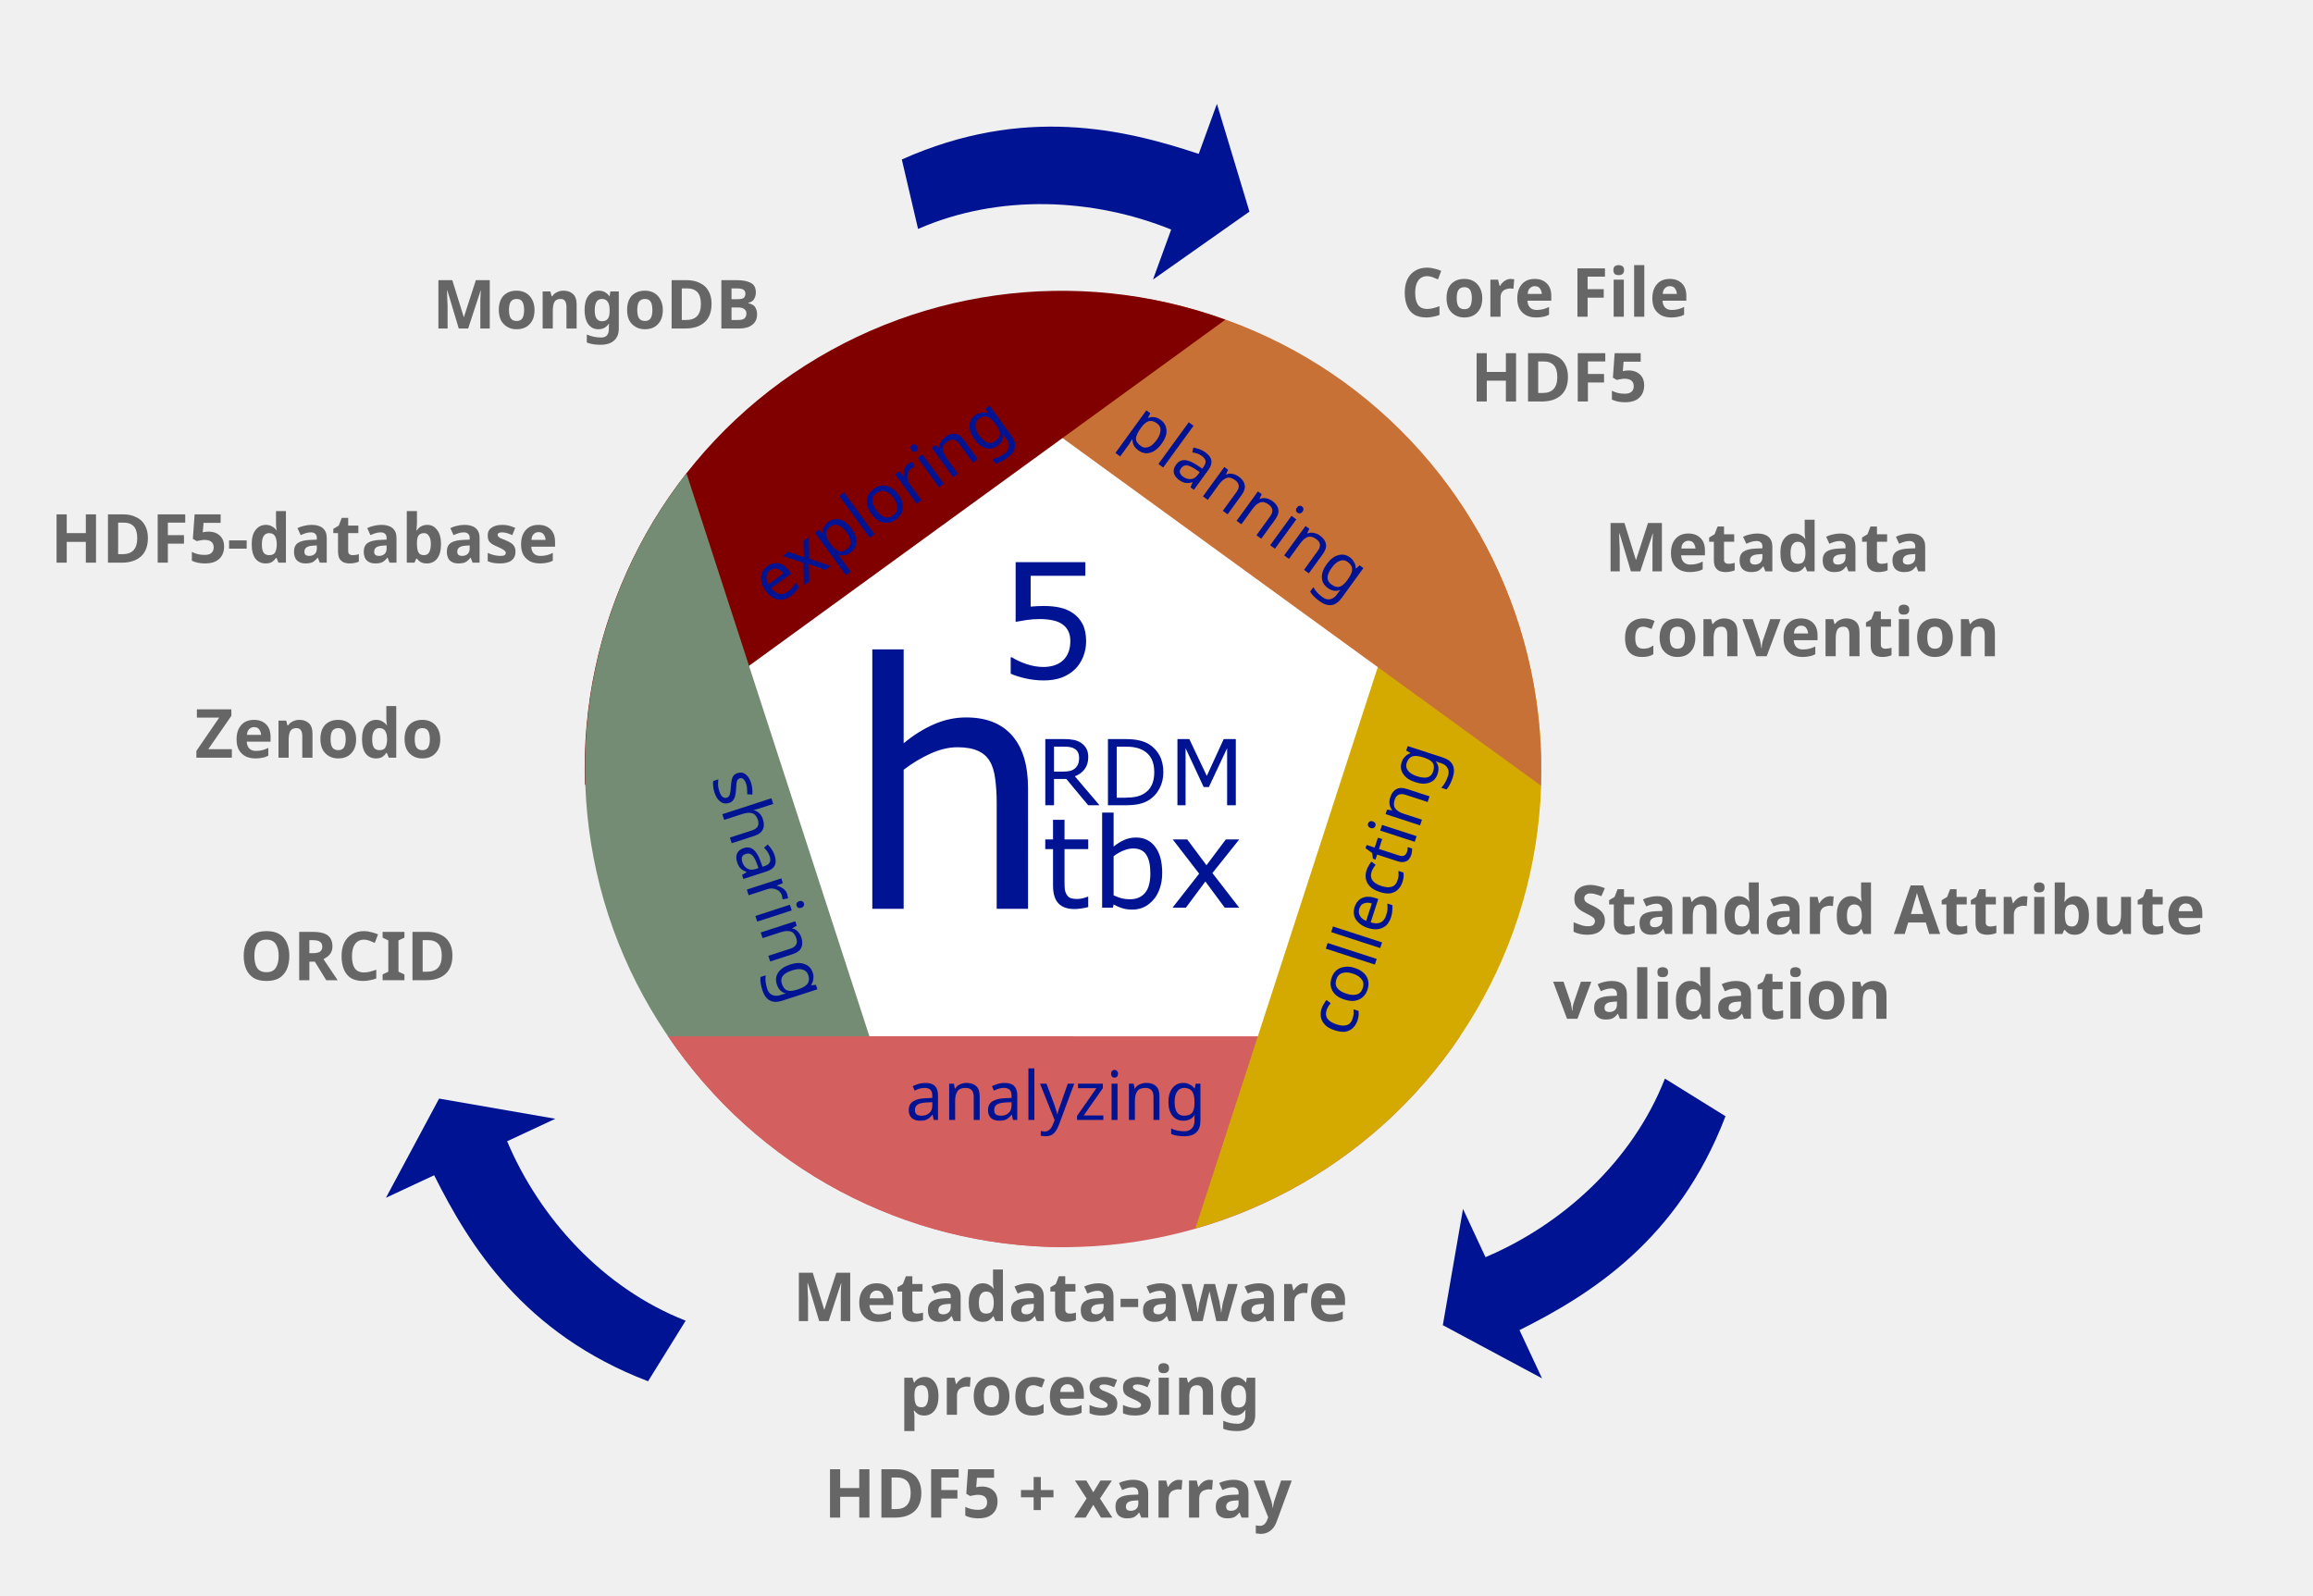
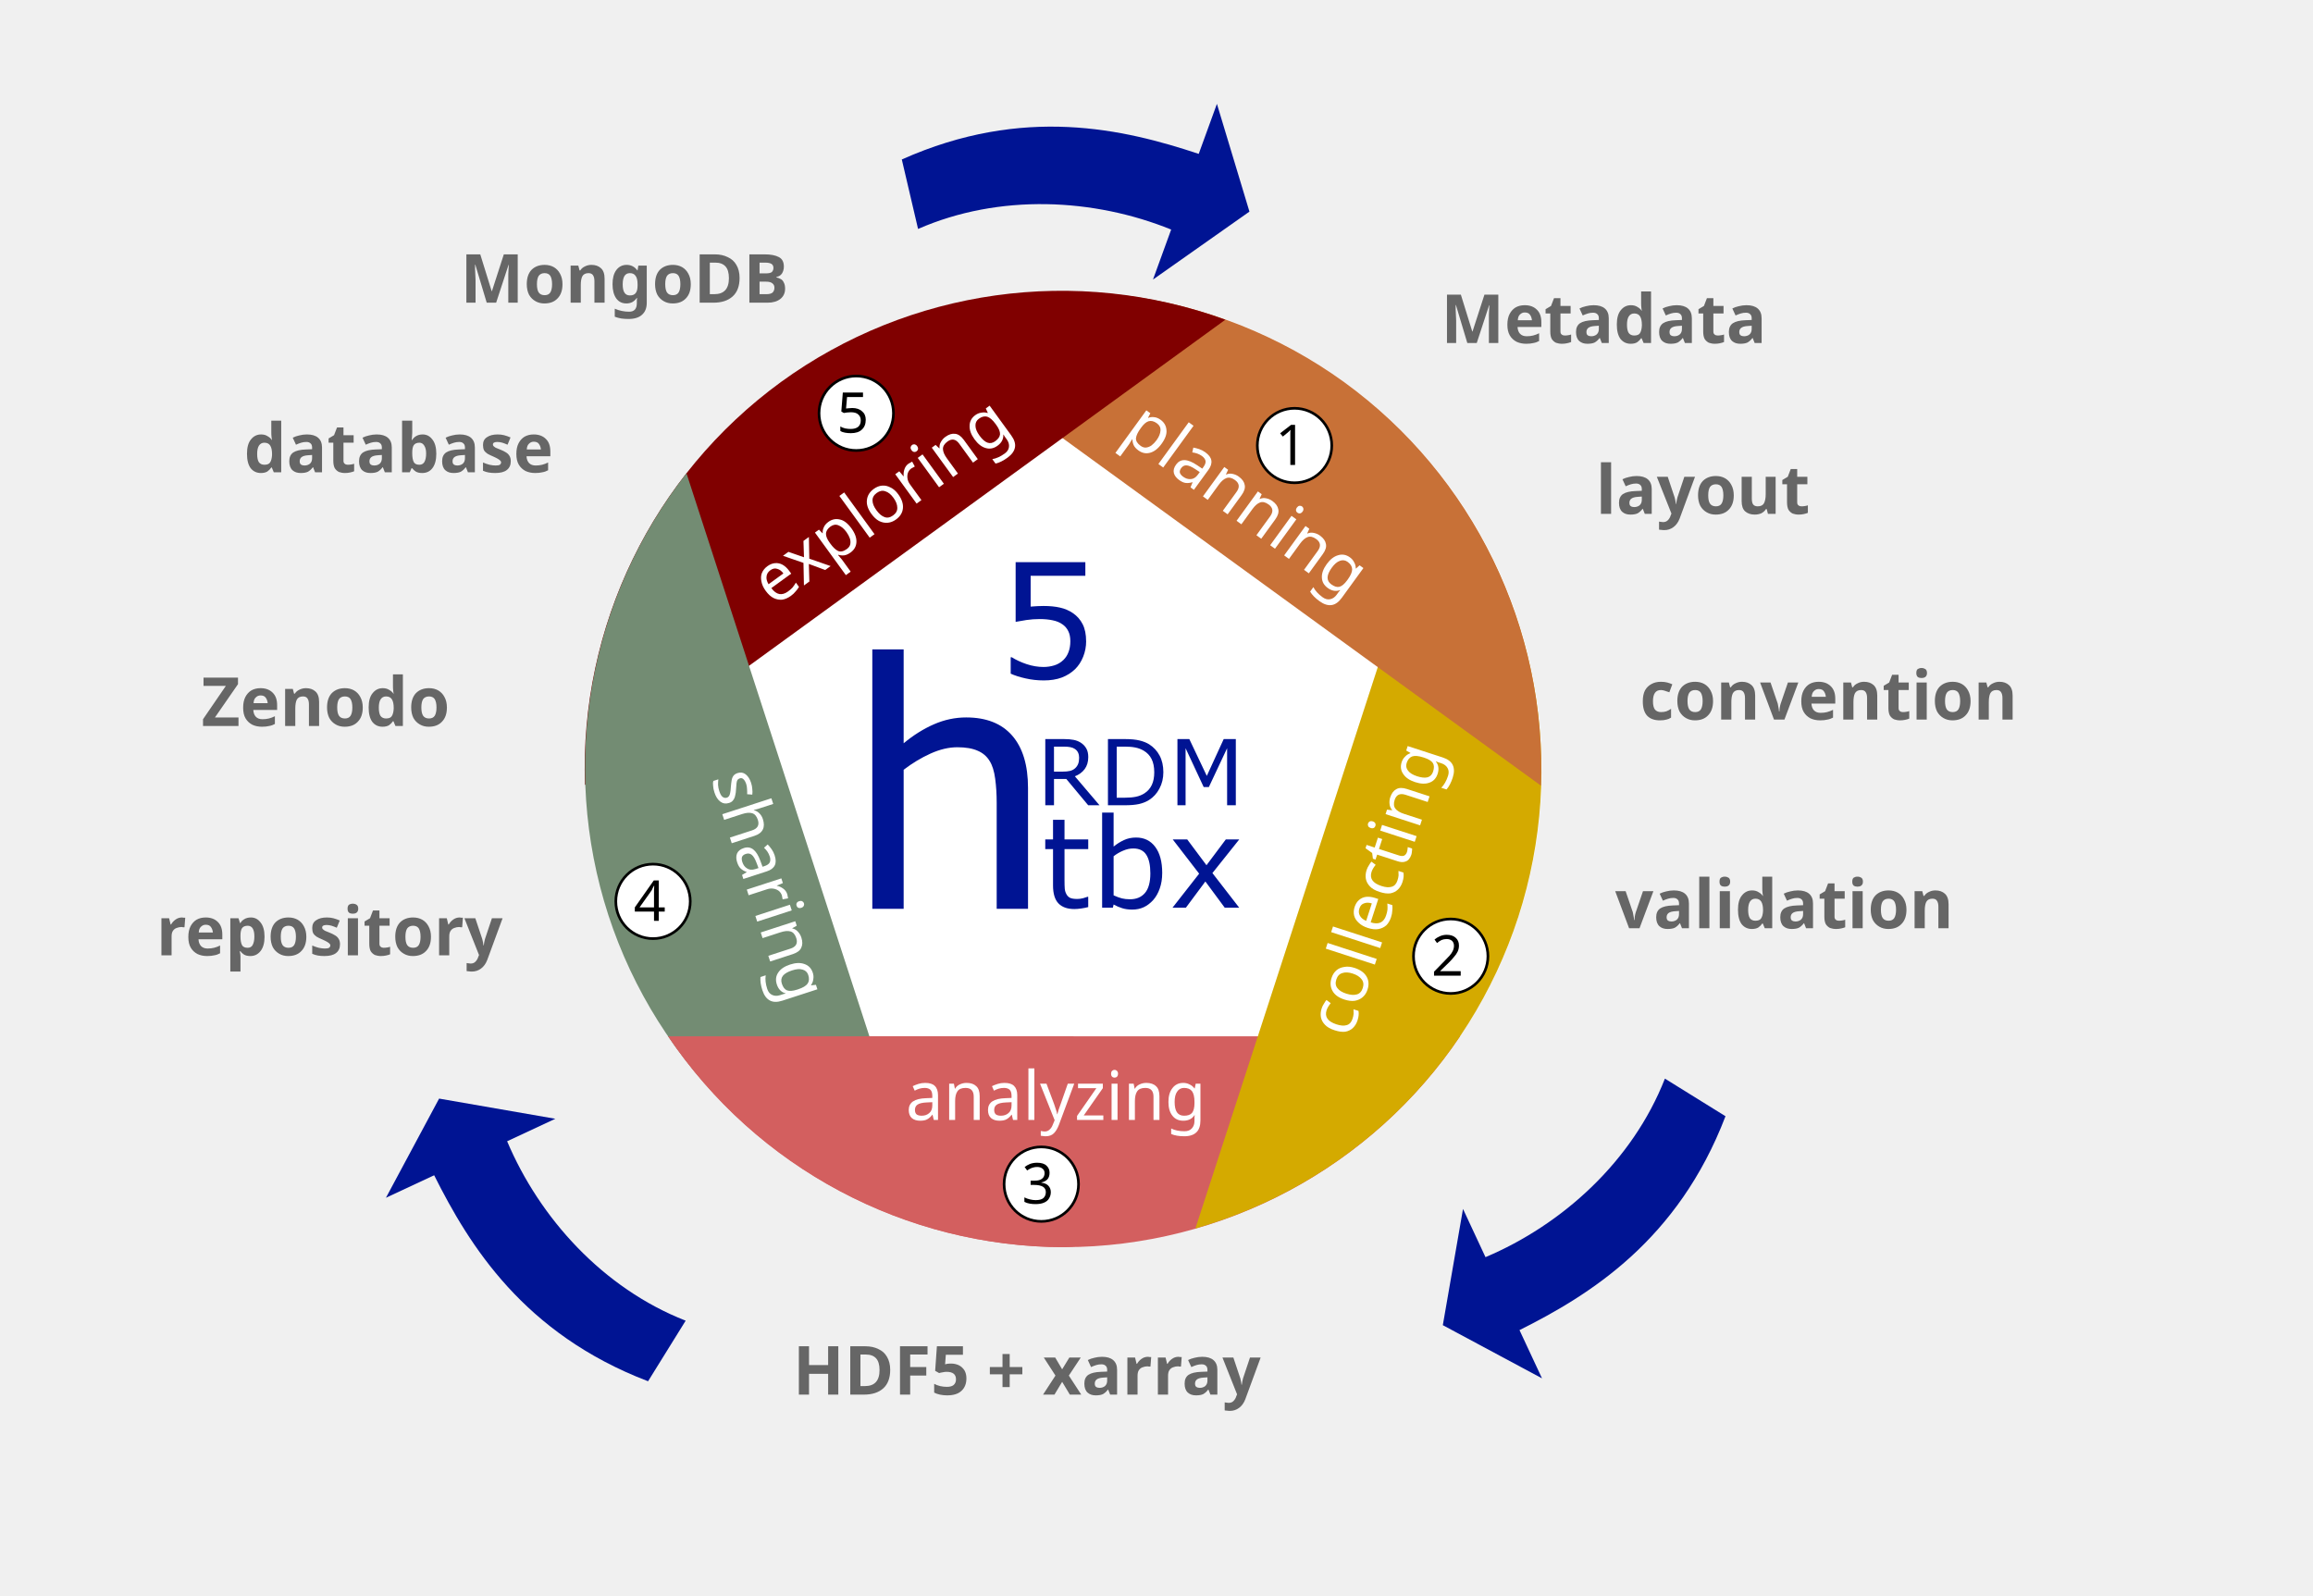
<svg xmlns="http://www.w3.org/2000/svg" width="145mm" height="100mm" viewBox="0 0 145 100" version="1.1" id="svg1">
  <defs id="defs1" />
  <g id="layer1" transform="translate(7.046055,-28.39538)" style="display:inline" />
  <g id="layer2" style="display:inline" transform="translate(8.113484,3.61936)">
    <g id="g15" transform="matrix(0.748626,0,0,0.748626,19.81826,-9.356922)" style="display:inline">
      <circle style="fill:#ffffff;stroke:none;stroke-width:0.84;stroke-linecap:square;stroke-opacity:1;paint-order:markers stroke fill" id="path12-9" cx="84.264" cy="27.856" r="40" transform="rotate(36)" />
      <path id="path9-4" style="fill:#d35f5f;stroke:none;stroke-width:0.259;stroke-linecap:square;stroke-opacity:1;paint-order:markers stroke fill" d="M 51.839,112.098 A 40,40 0 0 0 84.95,94.444 l -66.283,-9e-6 a 40,40 0 0 0 33.172,17.654 z" />
      <path id="path8-7" style="fill:#d4aa00;stroke:none;stroke-width:0.259;stroke-linecap:square;stroke-opacity:1;paint-order:markers stroke fill" d="M 89.831,84.44 A 40,40 0 0 0 83.273,47.494 L 62.791,110.533 A 40,40 0 0 0 89.831,84.44 Z" />
      <path id="path7-5" style="fill:#c87137;stroke:none;stroke-width:0.259;stroke-linecap:square;stroke-opacity:1;paint-order:markers stroke fill" d="m 75.266,39.674 a 40,40 0 0 0 -37.164,-5.18 L 91.727,73.454 A 40,40 0 0 0 75.266,39.674 Z" />
      <path id="path11-3" style="fill:#800000;stroke:none;stroke-width:0.259;stroke-linecap:square;stroke-opacity:1;paint-order:markers stroke fill" d="M 28.087,39.652 A 40,40 0 0 0 11.676,73.396 l 53.624,-38.96 a 40,40 0 0 0 -37.213,5.216 z" />
      <path id="path10-3" style="fill:#738c73;fill-opacity:1;stroke:none;stroke-width:0.259;stroke-linecap:square;stroke-opacity:1;paint-order:markers stroke fill" d="M 13.634,84.297 A 40,40 0 0 0 40.655,110.332 L 20.173,47.293 a 40,40 0 0 0 -6.539,37.004 z" />
      <path id="path13-1" style="fill:#d35f5f;fill-opacity:1;stroke:none;stroke-width:0.259;stroke-linecap:square;stroke-opacity:1;paint-order:markers stroke fill" d="M 51.74,112.098 A 40,40 0 0 1 18.63,94.444 l 33.957,10e-7 -10e-6,17.608 a 40,40 0 0 1 -0.846,0.046 z" />
    </g>
    <path d="m 56.333,53.351 h -1.965 v -6.647 q 0,-0.805 -0.094,-1.505 -0.094,-0.711 -0.345,-1.108 -0.261,-0.439 -0.752,-0.648 -0.491,-0.219 -1.275,-0.219 -0.805,0 -1.683,0.397 -0.878,0.397 -1.683,1.014 v 8.716 h -1.965 v -16.261 h 1.965 v 5.884 q 0.92,-0.763 1.902,-1.191 0.982,-0.428 2.017,-0.428 1.892,0 2.884,1.139 0.993,1.139 0.993,3.281 z" id="text6744-0-8-8" style="font-size:25.875px;line-height:1.25;display:inline;fill:#001493;stroke-width:0.535" aria-label="h" />
    <path d="m 59.976,36.577 q 0,0.507 -0.185,0.971 -0.185,0.463 -0.507,0.78 -0.351,0.341 -0.839,0.527 -0.483,0.18 -1.122,0.18 -0.595,0 -1.146,-0.127 -0.551,-0.122 -0.931,-0.297 v -1.029 h 0.068 q 0.4,0.254 0.936,0.434 0.536,0.176 1.053,0.176 0.346,0 0.668,-0.098 0.327,-0.098 0.58,-0.341 0.215,-0.21 0.322,-0.502 0.112,-0.293 0.112,-0.678 0,-0.376 -0.132,-0.634 -0.127,-0.258 -0.356,-0.415 -0.254,-0.185 -0.619,-0.258 -0.361,-0.078 -0.81,-0.078 -0.429,0 -0.829,0.059 -0.395,0.059 -0.683,0.117 v -3.741 h 4.37 v 0.853 h -3.429 v 1.931 q 0.21,-0.019 0.429,-0.029 0.219,-0.01 0.38,-0.01 0.59,0 1.034,0.102 0.444,0.098 0.814,0.351 0.39,0.268 0.605,0.693 0.215,0.424 0.215,1.063 z" id="text6744-5-2-6-7" style="font-size:12.075px;line-height:1.25;display:inline;fill:#001493;stroke-width:0.535" aria-label="5" />
    <path d="m 60.107,53.244 q -0.203,0.054 -0.445,0.088 -0.238,0.035 -0.425,0.035 -0.655,0 -0.996,-0.353 -0.341,-0.353 -0.341,-1.13 v -2.276 h -0.487 v -0.605 h 0.487 v -1.23 h 0.72 v 1.23 h 1.487 v 0.605 h -1.487 v 1.95 q 0,0.337 0.015,0.529 0.015,0.188 0.107,0.353 0.084,0.153 0.23,0.226 0.149,0.069 0.452,0.069 0.176,0 0.368,-0.05 0.192,-0.054 0.276,-0.088 h 0.038 z m 4.637,-2.134 q 0,0.536 -0.153,0.966 -0.149,0.429 -0.406,0.72 -0.272,0.303 -0.598,0.456 -0.326,0.149 -0.717,0.149 -0.364,0 -0.636,-0.088 -0.272,-0.084 -0.536,-0.23 l -0.046,0.199 h -0.674 v -5.962 h 0.72 v 2.131 q 0.303,-0.249 0.644,-0.406 0.341,-0.161 0.766,-0.161 0.759,0 1.196,0.582 0.441,0.582 0.441,1.644 z m -0.743,0.019 q 0,-0.766 -0.253,-1.161 -0.253,-0.399 -0.816,-0.399 -0.314,0 -0.636,0.138 -0.322,0.134 -0.598,0.349 v 2.452 q 0.307,0.138 0.525,0.192 0.222,0.054 0.502,0.054 0.598,0 0.935,-0.391 0.341,-0.395 0.341,-1.234 z m 5.572,2.154 h -0.908 l -1.215,-1.644 -1.222,1.644 h -0.839 l 1.671,-2.134 -1.655,-2.146 h 0.908 l 1.207,1.617 1.211,-1.617 h 0.843 l -1.682,2.108 z" id="text6744-5-9-4-2-9" style="font-size:9.488px;line-height:1.25;display:inline;fill:#001493;stroke-width:0.535" aria-label="tbx" />
    <path d="m 60.814,46.861 h -0.709 l -1.374,-1.65 h -0.77 v 1.65 h -0.546 v -4.15 h 1.151 q 0.373,0 0.621,0.05 0.248,0.047 0.447,0.173 0.224,0.142 0.348,0.36 0.127,0.215 0.127,0.546 0,0.449 -0.224,0.752 -0.224,0.301 -0.615,0.454 z m -1.278,-2.982 q 0,-0.178 -0.064,-0.315 -0.061,-0.139 -0.204,-0.234 -0.119,-0.081 -0.281,-0.111 -0.163,-0.033 -0.384,-0.033 h -0.643 v 1.566 h 0.552 q 0.259,0 0.453,-0.045 0.193,-0.047 0.328,-0.173 0.124,-0.117 0.182,-0.268 0.061,-0.153 0.061,-0.387 z m 5.28,0.911 q 0,0.566 -0.246,1.026 -0.243,0.46 -0.649,0.713 -0.281,0.176 -0.629,0.254 -0.345,0.078 -0.911,0.078 h -1.038 v -4.15 h 1.027 q 0.602,0 0.955,0.089 0.356,0.086 0.602,0.24 0.419,0.265 0.654,0.705 0.235,0.44 0.235,1.045 z m -0.571,-0.008 q 0,-0.488 -0.168,-0.822 -0.168,-0.334 -0.502,-0.527 -0.243,-0.139 -0.516,-0.192 -0.273,-0.056 -0.654,-0.056 h -0.513 v 3.202 h 0.513 q 0.395,0 0.687,-0.059 0.295,-0.059 0.541,-0.217 0.306,-0.198 0.458,-0.521 0.155,-0.323 0.155,-0.808 z m 5.114,2.079 h -0.546 v -3.576 l -1.143,2.433 h -0.326 l -1.134,-2.433 v 3.576 h -0.511 v -4.15 h 0.745 l 1.096,2.31 1.06,-2.31 h 0.759 z" id="text6744-5-9-1-8-9-9" style="font-size:6.867px;line-height:1.25;display:inline;fill:#001493;stroke-width:0.532" aria-label="RDM" />
    <text xml:space="preserve" style="font-style:normal;font-weight:normal;font-size:4.233px;line-height:1.25;font-family:sans-serif;display:inline;fill:#001493;fill-opacity:1;stroke:none;stroke-width:0.644" x="64.524" y="-17.224" id="text6744-5-9-1-8-9-9-7" transform="matrix(0.805083,0.584927,-0.5906575,0.8129703,0,0)">
-       <tspan id="tspan6742-2-0-9-3-6-5-8" style="font-size:4.233px;fill:#001493;fill-opacity:1;stroke-width:0.644" x="64.524" y="-17.224">planning</tspan>
+       <tspan id="tspan6742-2-0-9-3-6-5-8" style="font-size:4.233px;fill:#ffffff;fill-opacity:1;stroke-width:0.644" x="64.524" y="-17.224">planning</tspan>
    </text>
    <text xml:space="preserve" style="font-style:normal;font-weight:normal;font-size:4.233px;line-height:1.25;font-family:sans-serif;display:inline;fill:#001493;fill-opacity:1;stroke:none;stroke-width:0.644" x="-35.038" y="91.376" id="text6744-5-9-1-8-9-9-7-1" transform="matrix(0.3075143,-0.9464318,0.9557039,0.310527,0,0)">
-       <tspan id="tspan6742-2-0-9-3-6-5-8-5" style="font-size:4.233px;fill:#001493;fill-opacity:1;stroke-width:0.644" x="-35.038" y="91.376">collecting</tspan>
+       <tspan id="tspan6742-2-0-9-3-6-5-8-5" style="font-size:4.233px;fill:#ffffff;fill-opacity:1;stroke-width:0.644" x="-35.038" y="91.376">collecting</tspan>
    </text>
    <text xml:space="preserve" style="font-style:normal;font-weight:normal;font-size:4.233px;line-height:1.25;font-family:sans-serif;display:inline;fill:#001493;fill-opacity:1;stroke:none;stroke-width:0.644" x="54.476" y="-20.597" id="text6744-5-9-1-8-9-9-7-1-6" transform="matrix(0.3075143,0.9464318,-0.9557039,0.310527,0,0)">
-       <tspan id="tspan6742-2-0-9-3-6-5-8-5-1" style="font-size:4.233px;fill:#001493;fill-opacity:1;stroke-width:0.644" x="54.476" y="-20.597">sharing</tspan>
+       <tspan id="tspan6742-2-0-9-3-6-5-8-5-1" style="font-size:4.233px;fill:#ffffff;fill-opacity:1;stroke-width:0.644" x="54.476" y="-20.597">sharing</tspan>
    </text>
    <text xml:space="preserve" style="font-style:normal;font-weight:normal;font-size:4.233px;line-height:1.25;font-family:sans-serif;display:inline;fill:#001493;fill-opacity:1;stroke:none;stroke-width:0.644" x="12.452" y="51.367" id="text6744-5-9-1-8-9-9-7-1-6-2" transform="matrix(0.805083,-0.584927,0.5906575,0.8129703,0,0)">
-       <tspan id="tspan6742-2-0-9-3-6-5-8-5-1-1" style="font-size:4.233px;fill:#001493;fill-opacity:1;stroke-width:0.644" x="12.452" y="51.367">exploring</tspan>
+       <tspan id="tspan6742-2-0-9-3-6-5-8-5-1-1" style="font-size:4.233px;fill:#ffffff;fill-opacity:1;stroke-width:0.644" x="12.452" y="51.367">exploring</tspan>
    </text>
    <text xml:space="preserve" style="font-style:normal;font-weight:normal;font-size:4.233px;line-height:1.25;font-family:sans-serif;display:inline;fill:#001493;fill-opacity:1;stroke:none;stroke-width:0.644" x="48.907" y="66.264" id="text6744-5-9-1-8-9-9-7-1-6-8" transform="scale(0.9951373,1.004887)">
-       <tspan id="tspan6742-2-0-9-3-6-5-8-5-1-4" style="font-size:4.233px;fill:#001493;fill-opacity:1;stroke-width:0.644" x="48.907" y="66.264">analyzing</tspan>
+       <tspan id="tspan6742-2-0-9-3-6-5-8-5-1-4" style="font-size:4.233px;fill:#ffffff;fill-opacity:1;stroke-width:0.644" x="48.907" y="66.264">analyzing</tspan>
    </text>
-     <text xml:space="preserve" style="font-style:normal;font-weight:normal;font-size:4.233px;line-height:1.25;font-family:sans-serif;display:inline;fill:#666666;fill-opacity:1;stroke:none;stroke-width:0.644" x="92.929" y="32.041" id="text6744-5-9-1-8-9-9-7-1-6-8-1" transform="scale(0.9951373,1.004887)">
-       <tspan style="font-style:normal;font-variant:normal;font-weight:bold;font-stretch:normal;font-size:4.233px;font-family:sans-serif;-inkscape-font-specification:'sans-serif Bold';fill:#666666;fill-opacity:1;stroke-width:0.644" x="92.929" y="32.041" id="tspan8">Metadata</tspan>
-       <tspan style="font-style:normal;font-variant:normal;font-weight:bold;font-stretch:normal;font-size:4.233px;font-family:sans-serif;-inkscape-font-specification:'sans-serif Bold';fill:#666666;fill-opacity:1;stroke-width:0.644" x="92.929" y="37.333" id="tspan1"> convention</tspan>
+     <text xml:space="preserve" style="font-style:normal;font-weight:normal;font-size:4.233px;line-height:1.25;font-family:sans-serif;display:inline;fill:#666666;fill-opacity:1;stroke:none;stroke-width:0.644" x="82.626" y="17.799" id="text6744-5-9-1-8-9-9-7-1-6-8-1" transform="scale(0.9951373,1.004887)">
+       <tspan style="font-style:normal;font-variant:normal;font-weight:bold;font-stretch:normal;font-size:4.233px;font-family:sans-serif;-inkscape-font-specification:'sans-serif Bold';fill:#666666;fill-opacity:1;stroke-width:0.644" x="82.626" y="17.799" id="tspan1">Metadata</tspan>
    </text>
-     <text xml:space="preserve" style="font-style:normal;font-weight:normal;font-size:4.233px;line-height:1.25;font-family:sans-serif;display:inline;fill:#666666;fill-opacity:1;stroke:none;stroke-width:0.644" x="80.091" y="16.153" id="text6744-5-9-1-8-9-9-7-1-6-8-1-6" transform="scale(0.9951373,1.004887)">
-       <tspan style="font-style:normal;font-variant:normal;font-weight:bold;font-stretch:normal;font-size:4.233px;font-family:sans-serif;-inkscape-font-specification:'sans-serif Bold';fill:#666666;fill-opacity:1;stroke-width:0.644" x="80.091" y="16.153" id="tspan1-0">Core File</tspan>
-       <tspan style="font-style:normal;font-variant:normal;font-weight:bold;font-stretch:normal;font-size:4.233px;font-family:sans-serif;-inkscape-font-specification:'sans-serif Bold';fill:#666666;fill-opacity:1;stroke-width:0.644" x="80.091" y="21.445" id="tspan4">    HDF5</tspan>
+     <text xml:space="preserve" style="font-style:normal;font-weight:normal;font-size:4.233px;line-height:1.25;font-family:sans-serif;display:inline;fill:#666666;fill-opacity:1;stroke:none;stroke-width:0.644" x="7.219" y="25.857" id="text6744-5-9-1-8-9-9-7-1-6-8-1-4-4-0" transform="scale(0.9951373,1.004887)">
+       <tspan style="font-style:normal;font-variant:normal;font-weight:bold;font-stretch:normal;font-size:4.233px;font-family:sans-serif;-inkscape-font-specification:'sans-serif Bold';fill:#666666;fill-opacity:1;stroke-width:0.644" x="7.219" y="25.857" id="tspan7">database</tspan>
    </text>
-     <text xml:space="preserve" style="font-style:normal;font-weight:normal;font-size:4.233px;line-height:1.25;font-family:sans-serif;display:inline;fill:#666666;fill-opacity:1;stroke:none;stroke-width:0.644" x="89.687" y="54.664" id="text6744-5-9-1-8-9-9-7-1-6-8-1-4-4" transform="scale(0.9951373,1.004887)">
-       <tspan style="font-style:normal;font-variant:normal;font-weight:bold;font-stretch:normal;font-size:4.233px;font-family:sans-serif;-inkscape-font-specification:'sans-serif Bold';fill:#666666;fill-opacity:1;stroke-width:0.644" x="89.687" y="54.664" id="tspan5"> Standard Attribute</tspan>
-       <tspan style="font-style:normal;font-variant:normal;font-weight:bold;font-stretch:normal;font-size:4.233px;font-family:sans-serif;-inkscape-font-specification:'sans-serif Bold';fill:#666666;fill-opacity:1;stroke-width:0.644" x="89.687" y="59.955" id="tspan2">validation</tspan>
-     </text>
-     <text xml:space="preserve" style="font-style:normal;font-weight:normal;font-size:4.233px;line-height:1.25;font-family:sans-serif;display:inline;fill:#666666;fill-opacity:1;stroke:none;stroke-width:0.644" x="-4.963" y="31.501" id="text6744-5-9-1-8-9-9-7-1-6-8-1-4-4-0" transform="scale(0.9951373,1.004887)">
-       <tspan style="font-style:normal;font-variant:normal;font-weight:bold;font-stretch:normal;font-size:4.233px;font-family:sans-serif;-inkscape-font-specification:'sans-serif Bold';fill:#666666;fill-opacity:1;stroke-width:0.644" x="-4.963" y="31.501" id="tspan7">HDF5-database</tspan>
-     </text>
-     <text xml:space="preserve" style="font-style:normal;font-weight:normal;font-size:4.233px;line-height:1.25;font-family:sans-serif;display:inline;fill:#666666;fill-opacity:1;stroke:none;stroke-width:0.644" x="4.111" y="43.666" id="text6744-5-9-1-8-9-9-7-1-6-8-1-4-4-0-8" transform="scale(0.9951373,1.004887)">
-       <tspan style="font-style:normal;font-variant:normal;font-weight:bold;font-stretch:normal;font-size:4.233px;font-family:sans-serif;-inkscape-font-specification:'sans-serif Bold';fill:#666666;fill-opacity:1;stroke-width:0.644" x="4.111" y="43.666" id="tspan11">Zenodo</tspan>
+     <text xml:space="preserve" style="font-style:normal;font-weight:normal;font-size:4.233px;line-height:1.25;font-family:sans-serif;display:inline;fill:#666666;fill-opacity:1;stroke:none;stroke-width:0.644" x="1.688" y="55.993" id="text6744-5-9-1-8-9-9-7-1-6-8-1-4-4-0-8" transform="scale(0.9951373,1.004887)">
+       <tspan style="font-style:normal;font-variant:normal;font-weight:bold;font-stretch:normal;font-size:4.233px;font-family:sans-serif;-inkscape-font-specification:'sans-serif Bold';fill:#666666;fill-opacity:1;stroke-width:0.644" x="1.688" y="55.993" id="tspan11">repository</tspan>
    </text>
    <path d="m 32.513,82.969 c -7.8,-2.983 -11.206,-8.516 -13.409,-12.913 l -3.024,1.411 3.334,-6.218 7.287,1.265 -3.023,1.41 c 2.033,4.81 6.005,9.216 11.192,11.247 z" fill="#004a78" fill-rule="evenodd" id="path24-6-3" style="display:inline;fill:#001493;fill-opacity:1;stroke-width:0.053" />
-     <text xml:space="preserve" style="font-style:normal;font-weight:normal;font-size:4.233px;line-height:1.25;font-family:sans-serif;text-align:start;text-anchor:start;display:inline;fill:#666666;fill-opacity:1;stroke:none;stroke-width:0.644" x="41.796" y="78.814" id="text3" transform="scale(0.9951373,1.004887)">
-       <tspan style="font-style:normal;font-variant:normal;font-weight:bold;font-stretch:normal;font-size:4.233px;font-family:sans-serif;-inkscape-font-specification:'sans-serif Bold';text-align:start;text-anchor:start;fill:#666666;fill-opacity:1;stroke-width:0.644" x="41.796" y="78.814" id="tspan3">Metadata-aware</tspan>
+     <text xml:space="preserve" style="font-style:normal;font-weight:normal;font-size:4.233px;line-height:1.25;font-family:sans-serif;text-align:start;text-anchor:start;display:inline;fill:#666666;fill-opacity:1;stroke:none;stroke-width:0.644" x="41.796" y="83.396" id="text3" transform="scale(0.9951373,1.004887)">
+       <tspan style="font-style:normal;font-variant:normal;font-weight:bold;font-stretch:normal;font-size:4.233px;font-family:sans-serif;-inkscape-font-specification:'sans-serif Bold';text-align:start;text-anchor:start;fill:#666666;fill-opacity:1;stroke-width:0.644" x="41.796" y="83.396" id="tspan3">HDF5 + xarray</tspan>
    </text>
-     <text xml:space="preserve" style="font-style:normal;font-weight:normal;font-size:4.233px;line-height:1.25;font-family:sans-serif;text-align:start;text-anchor:start;display:inline;fill:#666666;fill-opacity:1;stroke:none;stroke-width:0.644" x="48.483" y="84.658" id="text12" transform="scale(0.9951373,1.004887)">
-       <tspan style="font-style:normal;font-variant:normal;font-weight:bold;font-stretch:normal;font-size:4.233px;font-family:sans-serif;-inkscape-font-specification:'sans-serif Bold';text-align:start;text-anchor:start;fill:#666666;fill-opacity:1;stroke-width:0.644" x="48.483" y="84.658" id="tspan12">processing</tspan>
+     <text xml:space="preserve" style="font-style:normal;font-weight:normal;font-size:4.233px;line-height:1.25;font-family:sans-serif;display:inline;fill:#666666;fill-opacity:1;stroke:none;stroke-width:0.644" x="4.528" y="41.686" id="text14" transform="scale(0.9951373,1.004887)">
+       <tspan style="font-style:normal;font-variant:normal;font-weight:bold;font-stretch:normal;font-size:4.233px;font-family:sans-serif;-inkscape-font-specification:'sans-serif Bold';fill:#666666;fill-opacity:1;stroke-width:0.644" x="4.528" y="41.686" id="tspan14">Zenodo</tspan>
    </text>
-     <text xml:space="preserve" style="font-style:normal;font-weight:normal;font-size:4.233px;line-height:1.25;font-family:sans-serif;text-align:start;text-anchor:start;display:inline;fill:#666666;fill-opacity:1;stroke:none;stroke-width:0.644" x="43.757" y="91.069" id="text13" transform="scale(0.9951373,1.004887)">
-       <tspan style="font-style:normal;font-variant:normal;font-weight:bold;font-stretch:normal;font-size:4.233px;font-family:sans-serif;-inkscape-font-specification:'sans-serif Bold';text-align:start;text-anchor:start;fill:#666666;fill-opacity:1;stroke-width:0.644" x="43.757" y="91.069" id="tspan13">HDF5 + xarray</tspan>
-     </text>
-     <text xml:space="preserve" style="font-style:normal;font-weight:normal;font-size:4.233px;line-height:1.25;font-family:sans-serif;display:inline;fill:#666666;fill-opacity:1;stroke:none;stroke-width:0.644" x="6.95" y="57.549" id="text14" transform="scale(0.9951373,1.004887)">
-       <tspan style="font-style:normal;font-variant:normal;font-weight:bold;font-stretch:normal;font-size:4.233px;font-family:sans-serif;-inkscape-font-specification:'sans-serif Bold';fill:#666666;fill-opacity:1;stroke-width:0.644" x="6.95" y="57.549" id="tspan14">ORCID</tspan>
-     </text>
-     <text xml:space="preserve" style="font-style:normal;font-weight:normal;font-size:4.233px;line-height:1.25;font-family:sans-serif;display:inline;fill:#666666;fill-opacity:1;stroke:none;stroke-width:0.644" x="19.09" y="16.888" id="text15" transform="scale(0.9951373,1.004887)">
-       <tspan style="font-style:normal;font-variant:normal;font-weight:bold;font-stretch:normal;font-size:4.233px;font-family:sans-serif;-inkscape-font-specification:'sans-serif Bold';fill:#666666;fill-opacity:1;stroke-width:0.644" x="19.09" y="16.888" id="tspan15">MongoDB</tspan>
+     <text xml:space="preserve" style="font-style:normal;font-weight:normal;font-size:4.233px;line-height:1.25;font-family:sans-serif;display:inline;fill:#666666;fill-opacity:1;stroke:none;stroke-width:0.644" x="20.852" y="15.282" id="text15" transform="scale(0.9951373,1.004887)">
+       <tspan style="font-style:normal;font-variant:normal;font-weight:bold;font-stretch:normal;font-size:4.233px;font-family:sans-serif;-inkscape-font-specification:'sans-serif Bold';fill:#666666;fill-opacity:1;stroke-width:0.644" x="20.852" y="15.282" id="tspan15">MongoDB</tspan>
    </text>
    <path d="m 48.42,6.378 c 7.625,-3.407 13.946,-1.902 18.613,-0.351 l 1.141,-3.136 2.039,6.755 -6.047,4.259 1.14,-3.134 c -4.839,-1.963 -10.763,-2.27 -15.867,-0.038 z" fill="#004a78" fill-rule="evenodd" id="path24-6-3-6" style="display:inline;fill:#001493;fill-opacity:1;stroke-width:0.053" />
    <path d="m 100.056,66.354 c -2.983,7.8 -8.516,11.206 -12.913,13.409 l 1.411,3.024 -6.218,-3.334 1.265,-7.287 1.41,3.023 c 4.81,-2.033 9.216,-6.005 11.247,-11.192 z" fill="#004a78" fill-rule="evenodd" id="path24-6-3-8" style="display:inline;fill:#001493;fill-opacity:1;stroke-width:0.053" />
+     <g id="g1" transform="translate(-14.83657,3.37168)">
+       <ellipse style="display:inline;fill:#ffffff;fill-opacity:1;stroke:#000000;stroke-width:0.333;stroke-linecap:square;stroke-dasharray:none;stroke-opacity:1;paint-order:markers stroke fill" id="path1-1-6" cx="60.4" cy="18.915" rx="2.25" ry="2.251" />
+       <text xml:space="preserve" style="font-size:3.528px;line-height:1.25;font-family:sans-serif;display:inline;stroke-width:0.265" x="59.182" y="20.135" id="text1-7-1">
+         <tspan id="tspan1-6-0" style="font-size:3.528px;stroke-width:0.265" x="59.182" y="20.135">5</tspan>
+       </text>
+       <ellipse style="display:inline;fill:#ffffff;fill-opacity:1;stroke:#000000;stroke-width:0.333;stroke-linecap:square;stroke-dasharray:none;stroke-opacity:1;paint-order:markers stroke fill" id="path1-1-6-9" cx="87.877" cy="20.939" rx="2.25" ry="2.251" />
+       <text xml:space="preserve" style="font-size:3.528px;line-height:1.25;font-family:sans-serif;display:inline;stroke-width:0.265" x="86.659" y="22.158" id="text1-7-1-6">
+         <tspan id="tspan1-6-0-9" style="font-size:3.528px;stroke-width:0.265" x="86.659" y="22.158">1</tspan>
+       </text>
+       <ellipse style="display:inline;fill:#ffffff;fill-opacity:1;stroke:#000000;stroke-width:0.333;stroke-linecap:square;stroke-dasharray:none;stroke-opacity:1;paint-order:markers stroke fill" id="path1-1-6-7" cx="97.667" cy="52.953" rx="2.25" ry="2.251" />
+       <text xml:space="preserve" style="font-size:3.528px;line-height:1.25;font-family:sans-serif;display:inline;stroke-width:0.265" x="96.449" y="54.173" id="text1-7-1-60">
+         <tspan id="tspan1-6-0-3" style="font-size:3.528px;stroke-width:0.265" x="96.449" y="54.173">2</tspan>
+       </text>
+       <ellipse style="display:inline;fill:#ffffff;fill-opacity:1;stroke:#000000;stroke-width:0.333;stroke-linecap:square;stroke-dasharray:none;stroke-opacity:1;paint-order:markers stroke fill" id="path1-1-6-4" cx="72.002" cy="67.241" rx="2.25" ry="2.251" />
+       <text xml:space="preserve" style="font-size:3.528px;line-height:1.25;font-family:sans-serif;display:inline;stroke-width:0.265" x="70.784" y="68.46" id="text1-7-1-3">
+         <tspan id="tspan1-6-0-6" style="font-size:3.528px;stroke-width:0.265" x="70.784" y="68.46">3</tspan>
+       </text>
+       <ellipse style="display:inline;fill:#ffffff;fill-opacity:1;stroke:#000000;stroke-width:0.333;stroke-linecap:square;stroke-dasharray:none;stroke-opacity:1;paint-order:markers stroke fill" id="path1-1-6-3" cx="47.661" cy="49.514" rx="2.25" ry="2.251" />
+       <text xml:space="preserve" style="font-size:3.528px;line-height:1.25;font-family:sans-serif;display:inline;stroke-width:0.265" x="46.443" y="50.733" id="text1-7-1-4">
+         <tspan id="tspan1-6-0-5" style="font-size:3.528px;stroke-width:0.265" x="46.443" y="50.733">4</tspan>
+       </text>
+     </g>
+     <text xml:space="preserve" style="font-style:normal;font-weight:normal;font-size:4.233px;line-height:1.25;font-family:sans-serif;display:inline;fill:#666666;fill-opacity:1;stroke:none;stroke-width:0.644" x="95.148" y="41.292" id="text6" transform="scale(0.9951373,1.004887)">
+       <tspan style="font-style:normal;font-variant:normal;font-weight:bold;font-stretch:normal;font-size:4.233px;font-family:sans-serif;-inkscape-font-specification:'sans-serif Bold';fill:#666666;fill-opacity:1;stroke-width:0.644" x="95.148" y="41.292" id="tspan6">convention</tspan>
+     </text>
+     <text xml:space="preserve" style="font-style:normal;font-weight:normal;font-size:4.233px;line-height:1.25;font-family:sans-serif;display:inline;fill:#666666;fill-opacity:1;stroke:none;stroke-width:0.644" x="93.599" y="54.306" id="text6-5" transform="scale(0.9951373,1.004887)">
+       <tspan style="font-style:normal;font-variant:normal;font-weight:bold;font-stretch:normal;font-size:4.233px;font-family:sans-serif;-inkscape-font-specification:'sans-serif Bold';fill:#666666;fill-opacity:1;stroke-width:0.644" x="93.599" y="54.306" id="tspan6-4">validation</tspan>
+     </text>
+     <text xml:space="preserve" style="font-style:normal;font-weight:normal;font-size:4.233px;line-height:1.25;font-family:sans-serif;display:inline;fill:#666666;fill-opacity:1;stroke:none;stroke-width:0.644" x="92.37" y="28.45" id="text8" transform="scale(0.9951373,1.004887)">
+       <tspan style="font-style:normal;font-variant:normal;font-weight:bold;font-stretch:normal;font-size:4.233px;font-family:sans-serif;-inkscape-font-specification:'sans-serif Bold';fill:#666666;fill-opacity:1;stroke-width:0.644" x="92.37" y="28.45" id="tspan8">layout</tspan>
+     </text>
  </g>
</svg>
